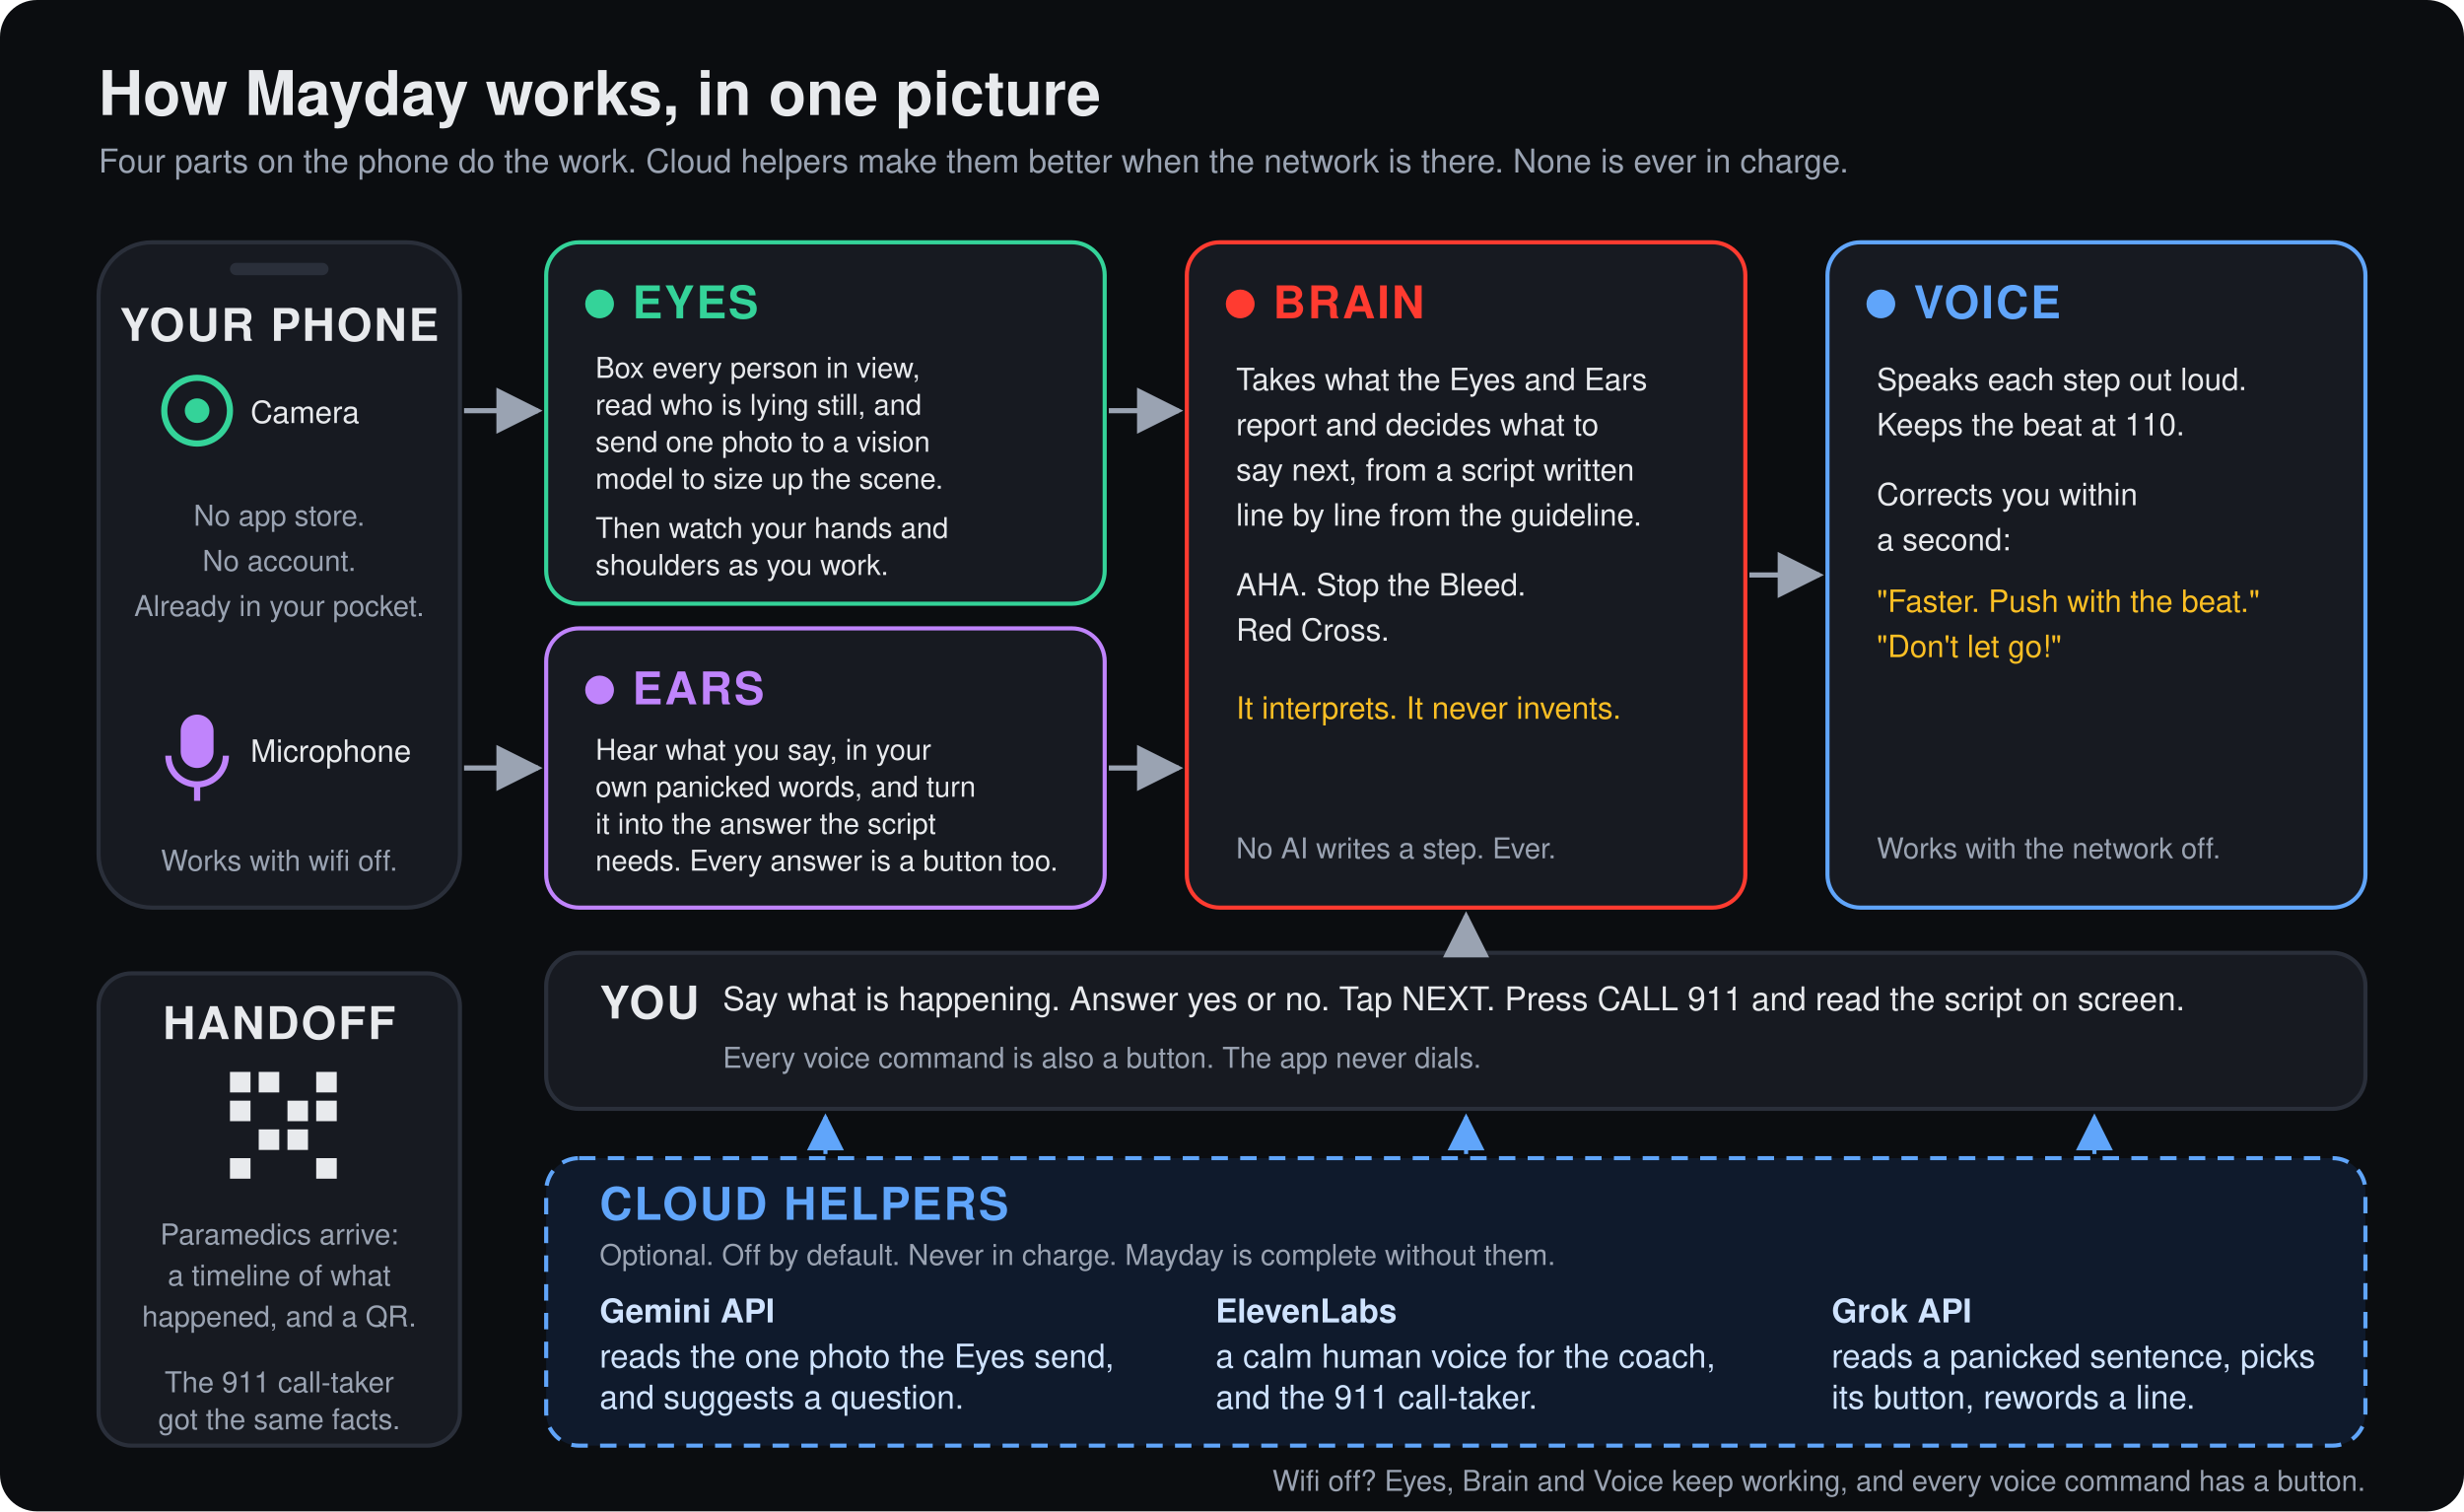
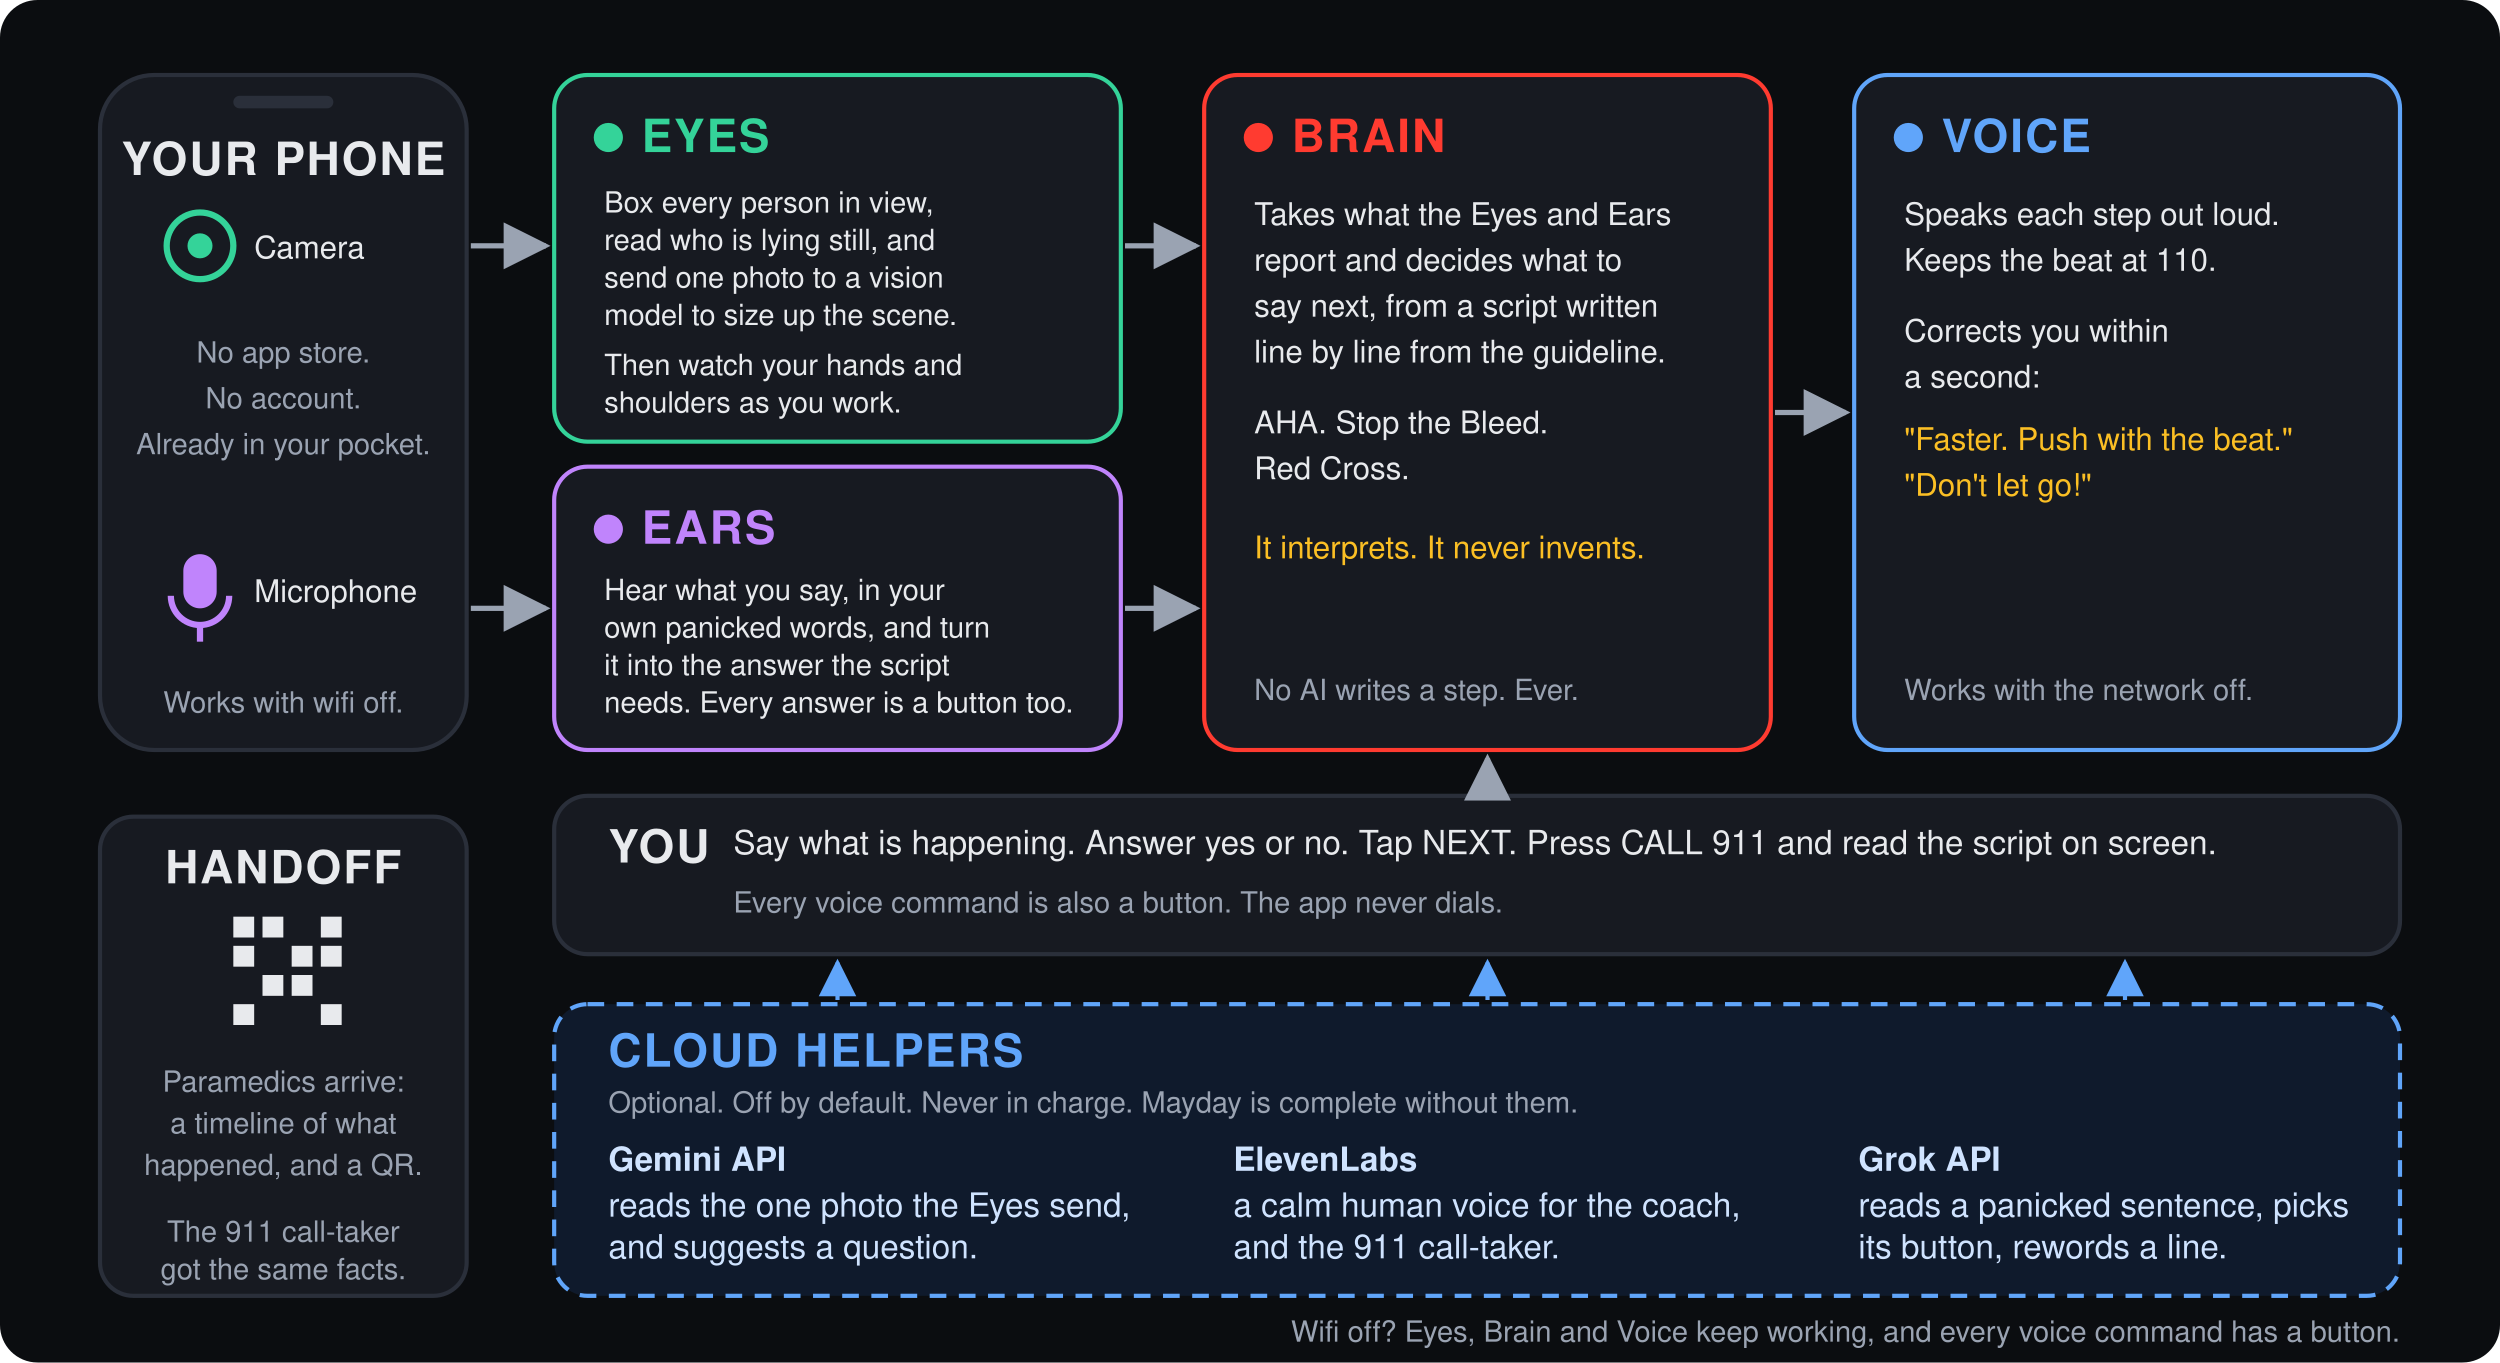
- <svg xmlns="http://www.w3.org/2000/svg" viewBox="0 0 1200 736" width="1200" height="736" role="img" aria-label="How Mayday works. The phone's camera feeds the Eyes, which box every person in view, read who is lying still, send one photo to a vision model, and then watch the helper's hands and shoulders. The microphone feeds the Ears, which hear what the bystander says. The Brain interprets both and picks the next line from the guideline script. The Voice speaks each line and keeps the beat. You answer by tapping or speaking. Gemini, ElevenLabs and Grok are optional cloud helpers that are never in charge. When paramedics arrive, the phone shows a timeline.">
+ <svg xmlns="http://www.w3.org/2000/svg" viewBox="0 0 1200 654" width="1200" height="654" role="img" aria-label="How Mayday works. The phone's camera feeds the Eyes, which box every person in view, read who is lying still, send one photo to a vision model, and then watch the helper's hands and shoulders. The microphone feeds the Ears, which hear what the bystander says. The Brain interprets both and picks the next line from the guideline script. The Voice speaks each line and keeps the beat. You answer by tapping or speaking. Gemini, ElevenLabs and Grok are optional cloud helpers that are never in charge. When paramedics arrive, the phone shows a timeline.">
  <defs>
    <marker id="arrow" viewBox="0 0 10 10" refX="9" refY="5" markerWidth="9" markerHeight="9" orient="auto-start-reverse">
      <path d="M 0 0 L 10 5 L 0 10 z" fill="#9aa3b2" />
    </marker>
    <marker id="arrowdim" viewBox="0 0 10 10" refX="9" refY="5" markerWidth="9" markerHeight="9" orient="auto-start-reverse">
      <path d="M 0 0 L 10 5 L 0 10 z" fill="#60a5fa" />
    </marker>
  </defs>
  <style>
    text { font-family: -apple-system, "Segoe UI", Helvetica, Arial, sans-serif; fill: #e8eaed; }
    .h { font-size: 30px; font-weight: 700; }
    .sub { font-size: 16px; fill: #9aa3b2; }
    .title { font-size: 22px; font-weight: 800; letter-spacing: 1px; }
    .body { font-size: 15px; fill: #e8eaed; }
    .small { font-size: 14px; fill: #e8eaed; }
    .note { font-size: 14px; fill: #9aa3b2; }
    .you { font-size: 16px; fill: #e8eaed; }
    .cloud { font-size: 16px; fill: #cfe3ff; }
    .mint { fill: #34d399; } .red { fill: #ff3b30; } .blue { fill: #60a5fa; } .amber { fill: #fbbf24; } .violet { fill: #c084fc; }
  </style>
-   <rect width="1200" height="736" rx="18" fill="#0b0d10" />
-   <text class="h" x="48" y="56">How Mayday works, in one picture</text>
-   <text class="sub" x="48" y="84">Four parts on the phone do the work. Cloud helpers make them better when the network is there. None is ever in charge.</text>
-   <rect x="48" y="118" width="176" height="324" rx="26" fill="#171a21" stroke="#2a2f3a" stroke-width="2" />
-   <rect x="112" y="128" width="48" height="6" rx="3" fill="#2a2f3a" />
-   <text class="title" x="136" y="166" text-anchor="middle" font-size="18">YOUR PHONE</text>
-   <circle cx="96" cy="200" r="16" fill="none" stroke="#34d399" stroke-width="3" />
-   <circle cx="96" cy="200" r="6" fill="#34d399" />
-   <text class="body" x="122" y="206">Camera</text>
-   <text class="note" x="136" y="256" text-anchor="middle">No app store.</text>
-   <text class="note" x="136" y="278" text-anchor="middle">No account.</text>
-   <text class="note" x="136" y="300" text-anchor="middle">Already in your pocket.</text>
-   <rect x="88" y="348" width="16" height="26" rx="8" fill="#c084fc" />
-   <path d="M 82 368 a 14 14 0 0 0 28 0" fill="none" stroke="#c084fc" stroke-width="3" />
-   <line x1="96" y1="382" x2="96" y2="390" stroke="#c084fc" stroke-width="3" />
-   <text class="body" x="122" y="371">Microphone</text>
-   <text class="note" x="136" y="424" text-anchor="middle">Works with wifi off.</text>
-   <line x1="226" y1="200" x2="262" y2="200" stroke="#9aa3b2" stroke-width="2.5" marker-end="url(#arrow)" />
-   <line x1="226" y1="374" x2="262" y2="374" stroke="#9aa3b2" stroke-width="2.5" marker-end="url(#arrow)" />
-   <rect x="266" y="118" width="272" height="176" rx="16" fill="#171a21" stroke="#34d399" stroke-width="2" />
-   <circle cx="292" cy="148" r="7" fill="#34d399" />
-   <text class="title mint" x="308" y="155">EYES</text>
-   <text class="small" x="290" y="184">Box every person in view,</text>
-   <text class="small" x="290" y="202">read who is lying still, and</text>
-   <text class="small" x="290" y="220">send one photo to a vision</text>
-   <text class="small" x="290" y="238">model to size up the scene.</text>
-   <text class="small" x="290" y="262">Then watch your hands and</text>
-   <text class="small" x="290" y="280">shoulders as you work.</text>
-   <rect x="266" y="306" width="272" height="136" rx="16" fill="#171a21" stroke="#c084fc" stroke-width="2" />
-   <circle cx="292" cy="336" r="7" fill="#c084fc" />
-   <text class="title violet" x="308" y="343">EARS</text>
-   <text class="small" x="290" y="370">Hear what you say, in your</text>
-   <text class="small" x="290" y="388">own panicked words, and turn</text>
-   <text class="small" x="290" y="406">it into the answer the script</text>
-   <text class="small" x="290" y="424">needs. Every answer is a button too.</text>
-   <line x1="540" y1="200" x2="574" y2="200" stroke="#9aa3b2" stroke-width="2.5" marker-end="url(#arrow)" />
-   <line x1="540" y1="374" x2="574" y2="374" stroke="#9aa3b2" stroke-width="2.5" marker-end="url(#arrow)" />
-   <rect x="578" y="118" width="272" height="324" rx="16" fill="#171a21" stroke="#ff3b30" stroke-width="2" />
-   <circle cx="604" cy="148" r="7" fill="#ff3b30" />
-   <text class="title red" x="620" y="155">BRAIN</text>
-   <text class="body" x="602" y="190">Takes what the Eyes and Ears</text>
-   <text class="body" x="602" y="212">report and decides what to</text>
-   <text class="body" x="602" y="234">say next, from a script written</text>
-   <text class="body" x="602" y="256">line by line from the guideline.</text>
-   <text class="body" x="602" y="290">AHA. Stop the Bleed.</text>
-   <text class="body" x="602" y="312">Red Cross.</text>
-   <text class="body amber" x="602" y="350">It interprets. It never invents.</text>
-   <text class="note" x="602" y="418">No AI writes a step. Ever.</text>
-   <line x1="852" y1="280" x2="886" y2="280" stroke="#9aa3b2" stroke-width="2.5" marker-end="url(#arrow)" />
-   <rect x="890" y="118" width="262" height="324" rx="16" fill="#171a21" stroke="#60a5fa" stroke-width="2" />
-   <circle cx="916" cy="148" r="7" fill="#60a5fa" />
-   <text class="title blue" x="932" y="155">VOICE</text>
-   <text class="body" x="914" y="190">Speaks each step out loud.</text>
-   <text class="body" x="914" y="212">Keeps the beat at 110.</text>
-   <text class="body" x="914" y="246">Corrects you within</text>
-   <text class="body" x="914" y="268">a second:</text>
-   <text class="body amber" x="914" y="298">"Faster. Push with the beat."</text>
-   <text class="body amber" x="914" y="320">"Don't let go!"</text>
-   <text class="note" x="914" y="418">Works with the network off.</text>
-   <rect x="266" y="464" width="886" height="76" rx="16" fill="#171a21" stroke="#2a2f3a" stroke-width="2" />
-   <text class="title" x="292" y="496" font-size="20">YOU</text>
-   <text class="you" x="352" y="492">Say what is happening. Answer yes or no. Tap NEXT. Press CALL 911 and read the script on screen.</text>
-   <text class="note" x="352" y="520">Every voice command is also a button. The app never dials.</text>
-   <line x1="714" y1="462" x2="714" y2="446" stroke="#9aa3b2" stroke-width="2.5" marker-end="url(#arrow)" />
-   <rect x="266" y="564" width="886" height="140" rx="16" fill="#0f1a2c" stroke="#60a5fa" stroke-width="2" stroke-dasharray="8 6" />
-   <text class="title blue" x="292" y="594" font-size="18">CLOUD HELPERS</text>
-   <text class="note" x="292" y="616">Optional. Off by default. Never in charge. Mayday is complete without them.</text>
-   <text class="cloud" x="292" y="644">
-     <tspan font-weight="700">Gemini API</tspan>
-   </text>
-   <text class="cloud" x="292" y="666">reads the one photo the Eyes send,</text>
-   <text class="cloud" x="292" y="686">and suggests a question.</text>
-   <text class="cloud" x="592" y="644">
-     <tspan font-weight="700">ElevenLabs</tspan>
-   </text>
-   <text class="cloud" x="592" y="666">a calm human voice for the coach,</text>
-   <text class="cloud" x="592" y="686">and the 911 call-taker.</text>
-   <text class="cloud" x="892" y="644">
-     <tspan font-weight="700">Grok API</tspan>
-   </text>
-   <text class="cloud" x="892" y="666">reads a panicked sentence, picks</text>
-   <text class="cloud" x="892" y="686">its button, rewords a line.</text>
-   <line x1="402" y1="562" x2="402" y2="544" stroke="#60a5fa" stroke-width="2" stroke-dasharray="4 4" marker-end="url(#arrowdim)" />
-   <line x1="714" y1="562" x2="714" y2="544" stroke="#60a5fa" stroke-width="2" stroke-dasharray="4 4" marker-end="url(#arrowdim)" />
-   <line x1="1020" y1="562" x2="1020" y2="544" stroke="#60a5fa" stroke-width="2" stroke-dasharray="4 4" marker-end="url(#arrowdim)" />
-   <rect x="48" y="474" width="176" height="230" rx="16" fill="#171a21" stroke="#2a2f3a" stroke-width="2" />
-   <text class="title" x="136" y="506" text-anchor="middle" font-size="16">HANDOFF</text>
-   <g fill="#e8eaed">
-     <rect x="112" y="522" width="10" height="10" />
-     <rect x="126" y="522" width="10" height="10" />
-     <rect x="154" y="522" width="10" height="10" />
-     <rect x="112" y="536" width="10" height="10" />
-     <rect x="140" y="536" width="10" height="10" />
-     <rect x="154" y="536" width="10" height="10" />
-     <rect x="126" y="550" width="10" height="10" />
-     <rect x="140" y="550" width="10" height="10" />
-     <rect x="112" y="564" width="10" height="10" />
-     <rect x="154" y="564" width="10" height="10" />
+   <rect width="1200" height="654" rx="18" fill="#0b0d10" />
+   <g transform="translate(0,-82)">
+     <rect x="48" y="118" width="176" height="324" rx="26" fill="#171a21" stroke="#2a2f3a" stroke-width="2" />
+     <rect x="112" y="128" width="48" height="6" rx="3" fill="#2a2f3a" />
+     <text class="title" x="136" y="166" text-anchor="middle" font-size="18">YOUR PHONE</text>
+     <circle cx="96" cy="200" r="16" fill="none" stroke="#34d399" stroke-width="3" />
+     <circle cx="96" cy="200" r="6" fill="#34d399" />
+     <text class="body" x="122" y="206">Camera</text>
+     <text class="note" x="136" y="256" text-anchor="middle">No app store.</text>
+     <text class="note" x="136" y="278" text-anchor="middle">No account.</text>
+     <text class="note" x="136" y="300" text-anchor="middle">Already in your pocket.</text>
+     <rect x="88" y="348" width="16" height="26" rx="8" fill="#c084fc" />
+     <path d="M 82 368 a 14 14 0 0 0 28 0" fill="none" stroke="#c084fc" stroke-width="3" />
+     <line x1="96" y1="382" x2="96" y2="390" stroke="#c084fc" stroke-width="3" />
+     <text class="body" x="122" y="371">Microphone</text>
+     <text class="note" x="136" y="424" text-anchor="middle">Works with wifi off.</text>
+     <line x1="226" y1="200" x2="262" y2="200" stroke="#9aa3b2" stroke-width="2.5" marker-end="url(#arrow)" />
+     <line x1="226" y1="374" x2="262" y2="374" stroke="#9aa3b2" stroke-width="2.5" marker-end="url(#arrow)" />
+     <rect x="266" y="118" width="272" height="176" rx="16" fill="#171a21" stroke="#34d399" stroke-width="2" />
+     <circle cx="292" cy="148" r="7" fill="#34d399" />
+     <text class="title mint" x="308" y="155">EYES</text>
+     <text class="small" x="290" y="184">Box every person in view,</text>
+     <text class="small" x="290" y="202">read who is lying still, and</text>
+     <text class="small" x="290" y="220">send one photo to a vision</text>
+     <text class="small" x="290" y="238">model to size up the scene.</text>
+     <text class="small" x="290" y="262">Then watch your hands and</text>
+     <text class="small" x="290" y="280">shoulders as you work.</text>
+     <rect x="266" y="306" width="272" height="136" rx="16" fill="#171a21" stroke="#c084fc" stroke-width="2" />
+     <circle cx="292" cy="336" r="7" fill="#c084fc" />
+     <text class="title violet" x="308" y="343">EARS</text>
+     <text class="small" x="290" y="370">Hear what you say, in your</text>
+     <text class="small" x="290" y="388">own panicked words, and turn</text>
+     <text class="small" x="290" y="406">it into the answer the script</text>
+     <text class="small" x="290" y="424">needs. Every answer is a button too.</text>
+     <line x1="540" y1="200" x2="574" y2="200" stroke="#9aa3b2" stroke-width="2.5" marker-end="url(#arrow)" />
+     <line x1="540" y1="374" x2="574" y2="374" stroke="#9aa3b2" stroke-width="2.5" marker-end="url(#arrow)" />
+     <rect x="578" y="118" width="272" height="324" rx="16" fill="#171a21" stroke="#ff3b30" stroke-width="2" />
+     <circle cx="604" cy="148" r="7" fill="#ff3b30" />
+     <text class="title red" x="620" y="155">BRAIN</text>
+     <text class="body" x="602" y="190">Takes what the Eyes and Ears</text>
+     <text class="body" x="602" y="212">report and decides what to</text>
+     <text class="body" x="602" y="234">say next, from a script written</text>
+     <text class="body" x="602" y="256">line by line from the guideline.</text>
+     <text class="body" x="602" y="290">AHA. Stop the Bleed.</text>
+     <text class="body" x="602" y="312">Red Cross.</text>
+     <text class="body amber" x="602" y="350">It interprets. It never invents.</text>
+     <text class="note" x="602" y="418">No AI writes a step. Ever.</text>
+     <line x1="852" y1="280" x2="886" y2="280" stroke="#9aa3b2" stroke-width="2.5" marker-end="url(#arrow)" />
+     <rect x="890" y="118" width="262" height="324" rx="16" fill="#171a21" stroke="#60a5fa" stroke-width="2" />
+     <circle cx="916" cy="148" r="7" fill="#60a5fa" />
+     <text class="title blue" x="932" y="155">VOICE</text>
+     <text class="body" x="914" y="190">Speaks each step out loud.</text>
+     <text class="body" x="914" y="212">Keeps the beat at 110.</text>
+     <text class="body" x="914" y="246">Corrects you within</text>
+     <text class="body" x="914" y="268">a second:</text>
+     <text class="body amber" x="914" y="298">"Faster. Push with the beat."</text>
+     <text class="body amber" x="914" y="320">"Don't let go!"</text>
+     <text class="note" x="914" y="418">Works with the network off.</text>
+     <rect x="266" y="464" width="886" height="76" rx="16" fill="#171a21" stroke="#2a2f3a" stroke-width="2" />
+     <text class="title" x="292" y="496" font-size="20">YOU</text>
+     <text class="you" x="352" y="492">Say what is happening. Answer yes or no. Tap NEXT. Press CALL 911 and read the script on screen.</text>
+     <text class="note" x="352" y="520">Every voice command is also a button. The app never dials.</text>
+     <line x1="714" y1="462" x2="714" y2="446" stroke="#9aa3b2" stroke-width="2.5" marker-end="url(#arrow)" />
+     <rect x="266" y="564" width="886" height="140" rx="16" fill="#0f1a2c" stroke="#60a5fa" stroke-width="2" stroke-dasharray="8 6" />
+     <text class="title blue" x="292" y="594" font-size="18">CLOUD HELPERS</text>
+     <text class="note" x="292" y="616">Optional. Off by default. Never in charge. Mayday is complete without them.</text>
+     <text class="cloud" x="292" y="644">
+       <tspan font-weight="700">Gemini API</tspan>
+     </text>
+     <text class="cloud" x="292" y="666">reads the one photo the Eyes send,</text>
+     <text class="cloud" x="292" y="686">and suggests a question.</text>
+     <text class="cloud" x="592" y="644">
+       <tspan font-weight="700">ElevenLabs</tspan>
+     </text>
+     <text class="cloud" x="592" y="666">a calm human voice for the coach,</text>
+     <text class="cloud" x="592" y="686">and the 911 call-taker.</text>
+     <text class="cloud" x="892" y="644">
+       <tspan font-weight="700">Grok API</tspan>
+     </text>
+     <text class="cloud" x="892" y="666">reads a panicked sentence, picks</text>
+     <text class="cloud" x="892" y="686">its button, rewords a line.</text>
+     <line x1="402" y1="562" x2="402" y2="544" stroke="#60a5fa" stroke-width="2" stroke-dasharray="4 4" marker-end="url(#arrowdim)" />
+     <line x1="714" y1="562" x2="714" y2="544" stroke="#60a5fa" stroke-width="2" stroke-dasharray="4 4" marker-end="url(#arrowdim)" />
+     <line x1="1020" y1="562" x2="1020" y2="544" stroke="#60a5fa" stroke-width="2" stroke-dasharray="4 4" marker-end="url(#arrowdim)" />
+     <rect x="48" y="474" width="176" height="230" rx="16" fill="#171a21" stroke="#2a2f3a" stroke-width="2" />
+     <text class="title" x="136" y="506" text-anchor="middle" font-size="16">HANDOFF</text>
+     <g fill="#e8eaed">
+       <rect x="112" y="522" width="10" height="10" />
+       <rect x="126" y="522" width="10" height="10" />
+       <rect x="154" y="522" width="10" height="10" />
+       <rect x="112" y="536" width="10" height="10" />
+       <rect x="140" y="536" width="10" height="10" />
+       <rect x="154" y="536" width="10" height="10" />
+       <rect x="126" y="550" width="10" height="10" />
+       <rect x="140" y="550" width="10" height="10" />
+       <rect x="112" y="564" width="10" height="10" />
+       <rect x="154" y="564" width="10" height="10" />
+     </g>
+     <text class="note" x="136" y="606" text-anchor="middle">Paramedics arrive:</text>
+     <text class="note" x="136" y="626" text-anchor="middle">a timeline of what</text>
+     <text class="note" x="136" y="646" text-anchor="middle">happened, and a QR.</text>
+     <text class="note" x="136" y="678" text-anchor="middle">The 911 call-taker</text>
+     <text class="note" x="136" y="696" text-anchor="middle">got the same facts.</text>
+     <text class="note" x="1152" y="726" text-anchor="end">Wifi off? Eyes, Brain and Voice keep working, and every voice command has a button.</text>
  </g>
-   <text class="note" x="136" y="606" text-anchor="middle">Paramedics arrive:</text>
-   <text class="note" x="136" y="626" text-anchor="middle">a timeline of what</text>
-   <text class="note" x="136" y="646" text-anchor="middle">happened, and a QR.</text>
-   <text class="note" x="136" y="678" text-anchor="middle">The 911 call-taker</text>
-   <text class="note" x="136" y="696" text-anchor="middle">got the same facts.</text>
-   <text class="note" x="1152" y="726" text-anchor="end">Wifi off? Eyes, Brain and Voice keep working, and every voice command has a button.</text>
</svg>
